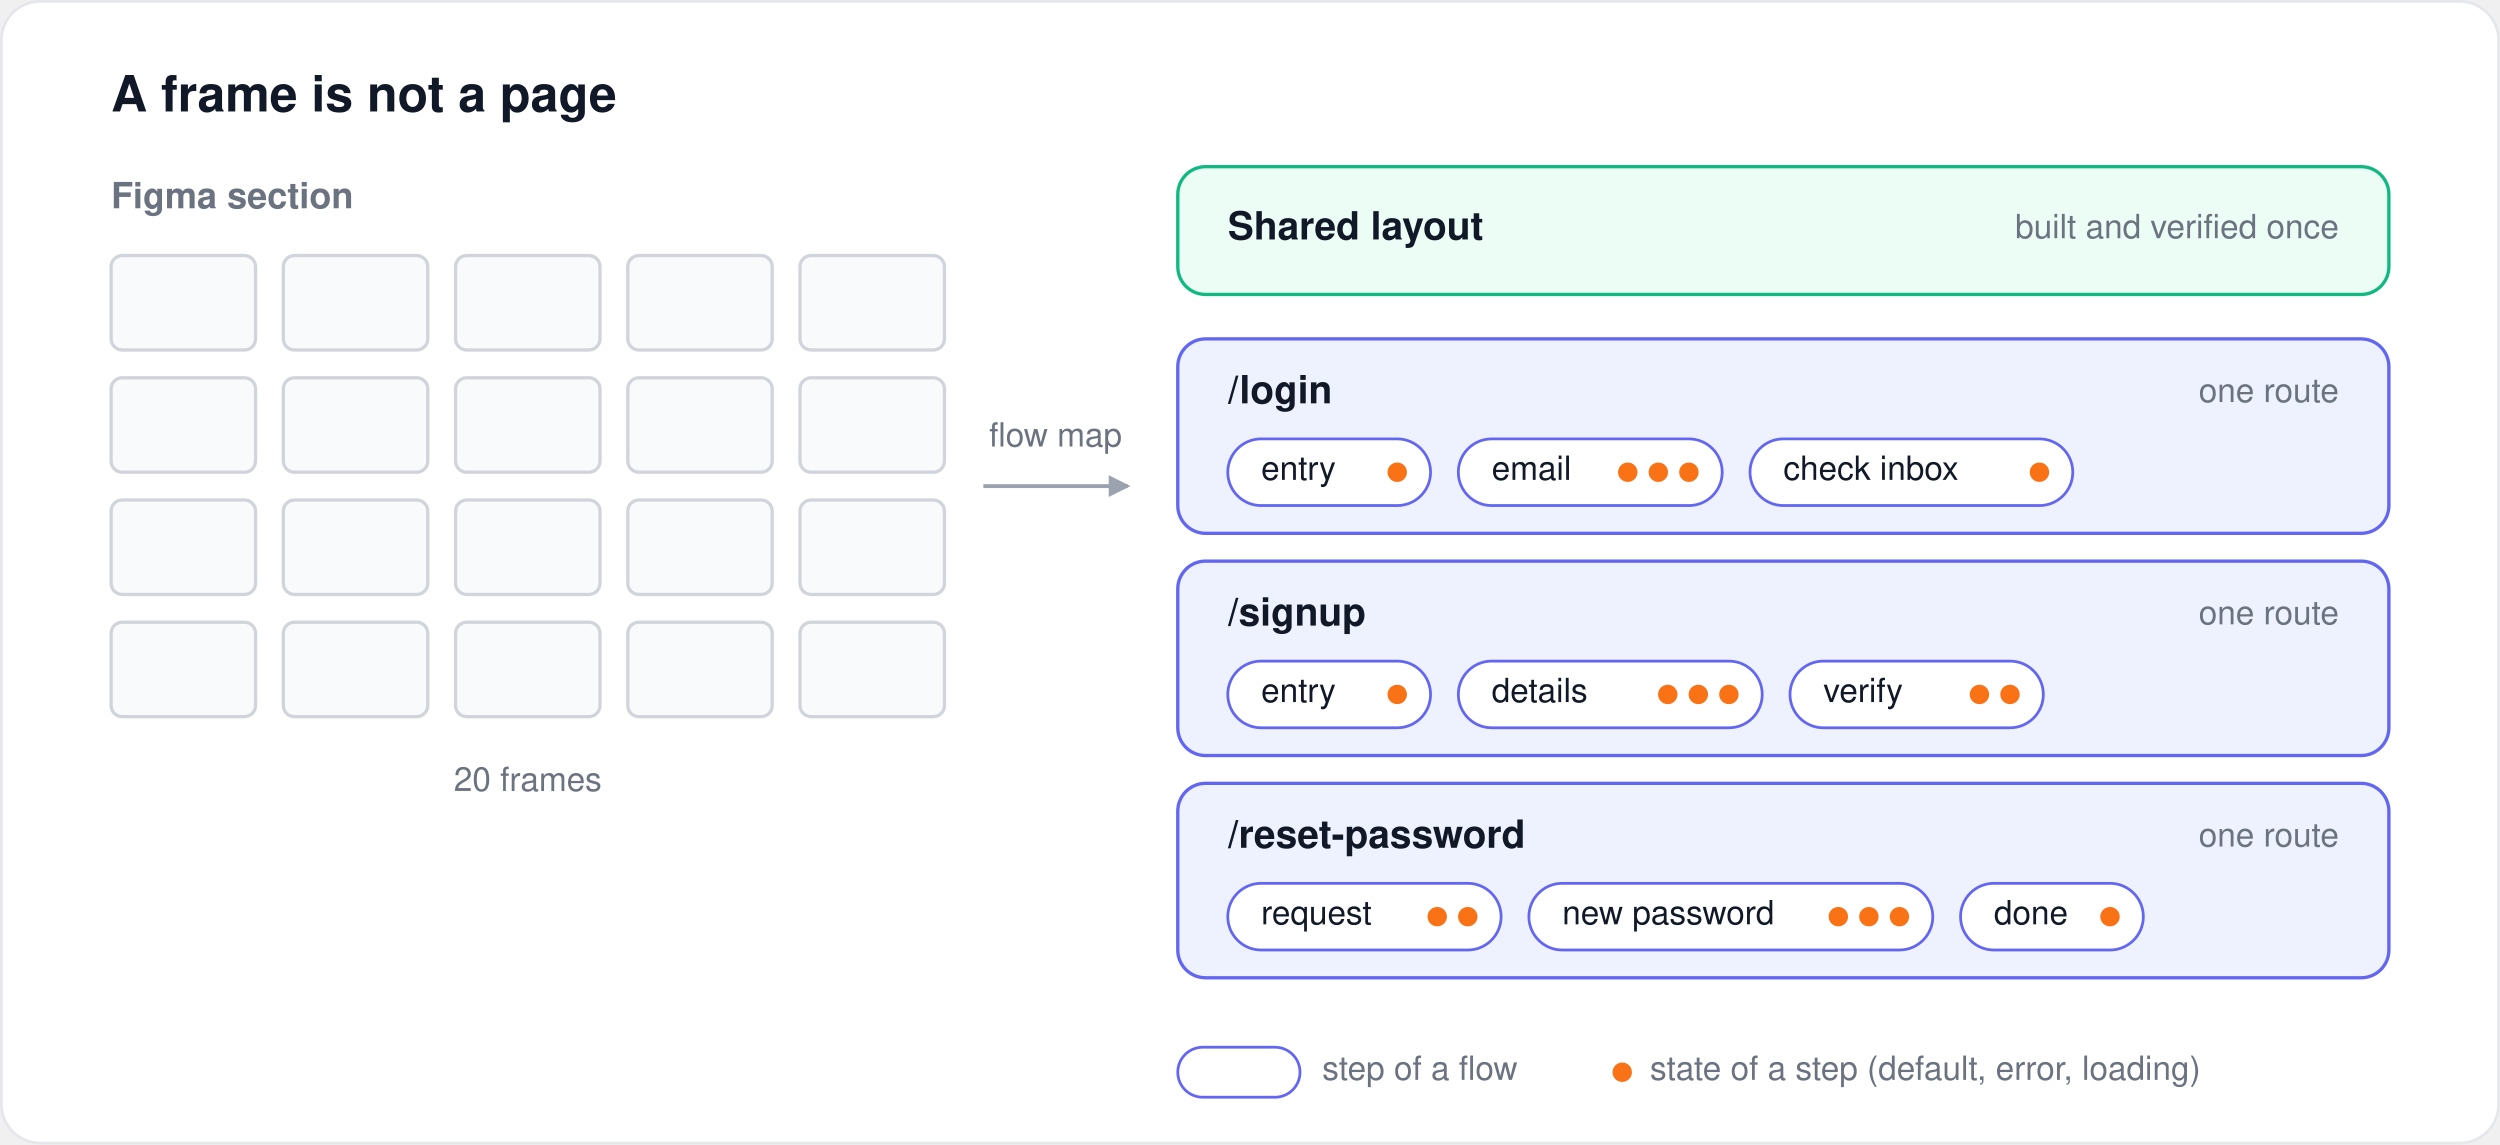
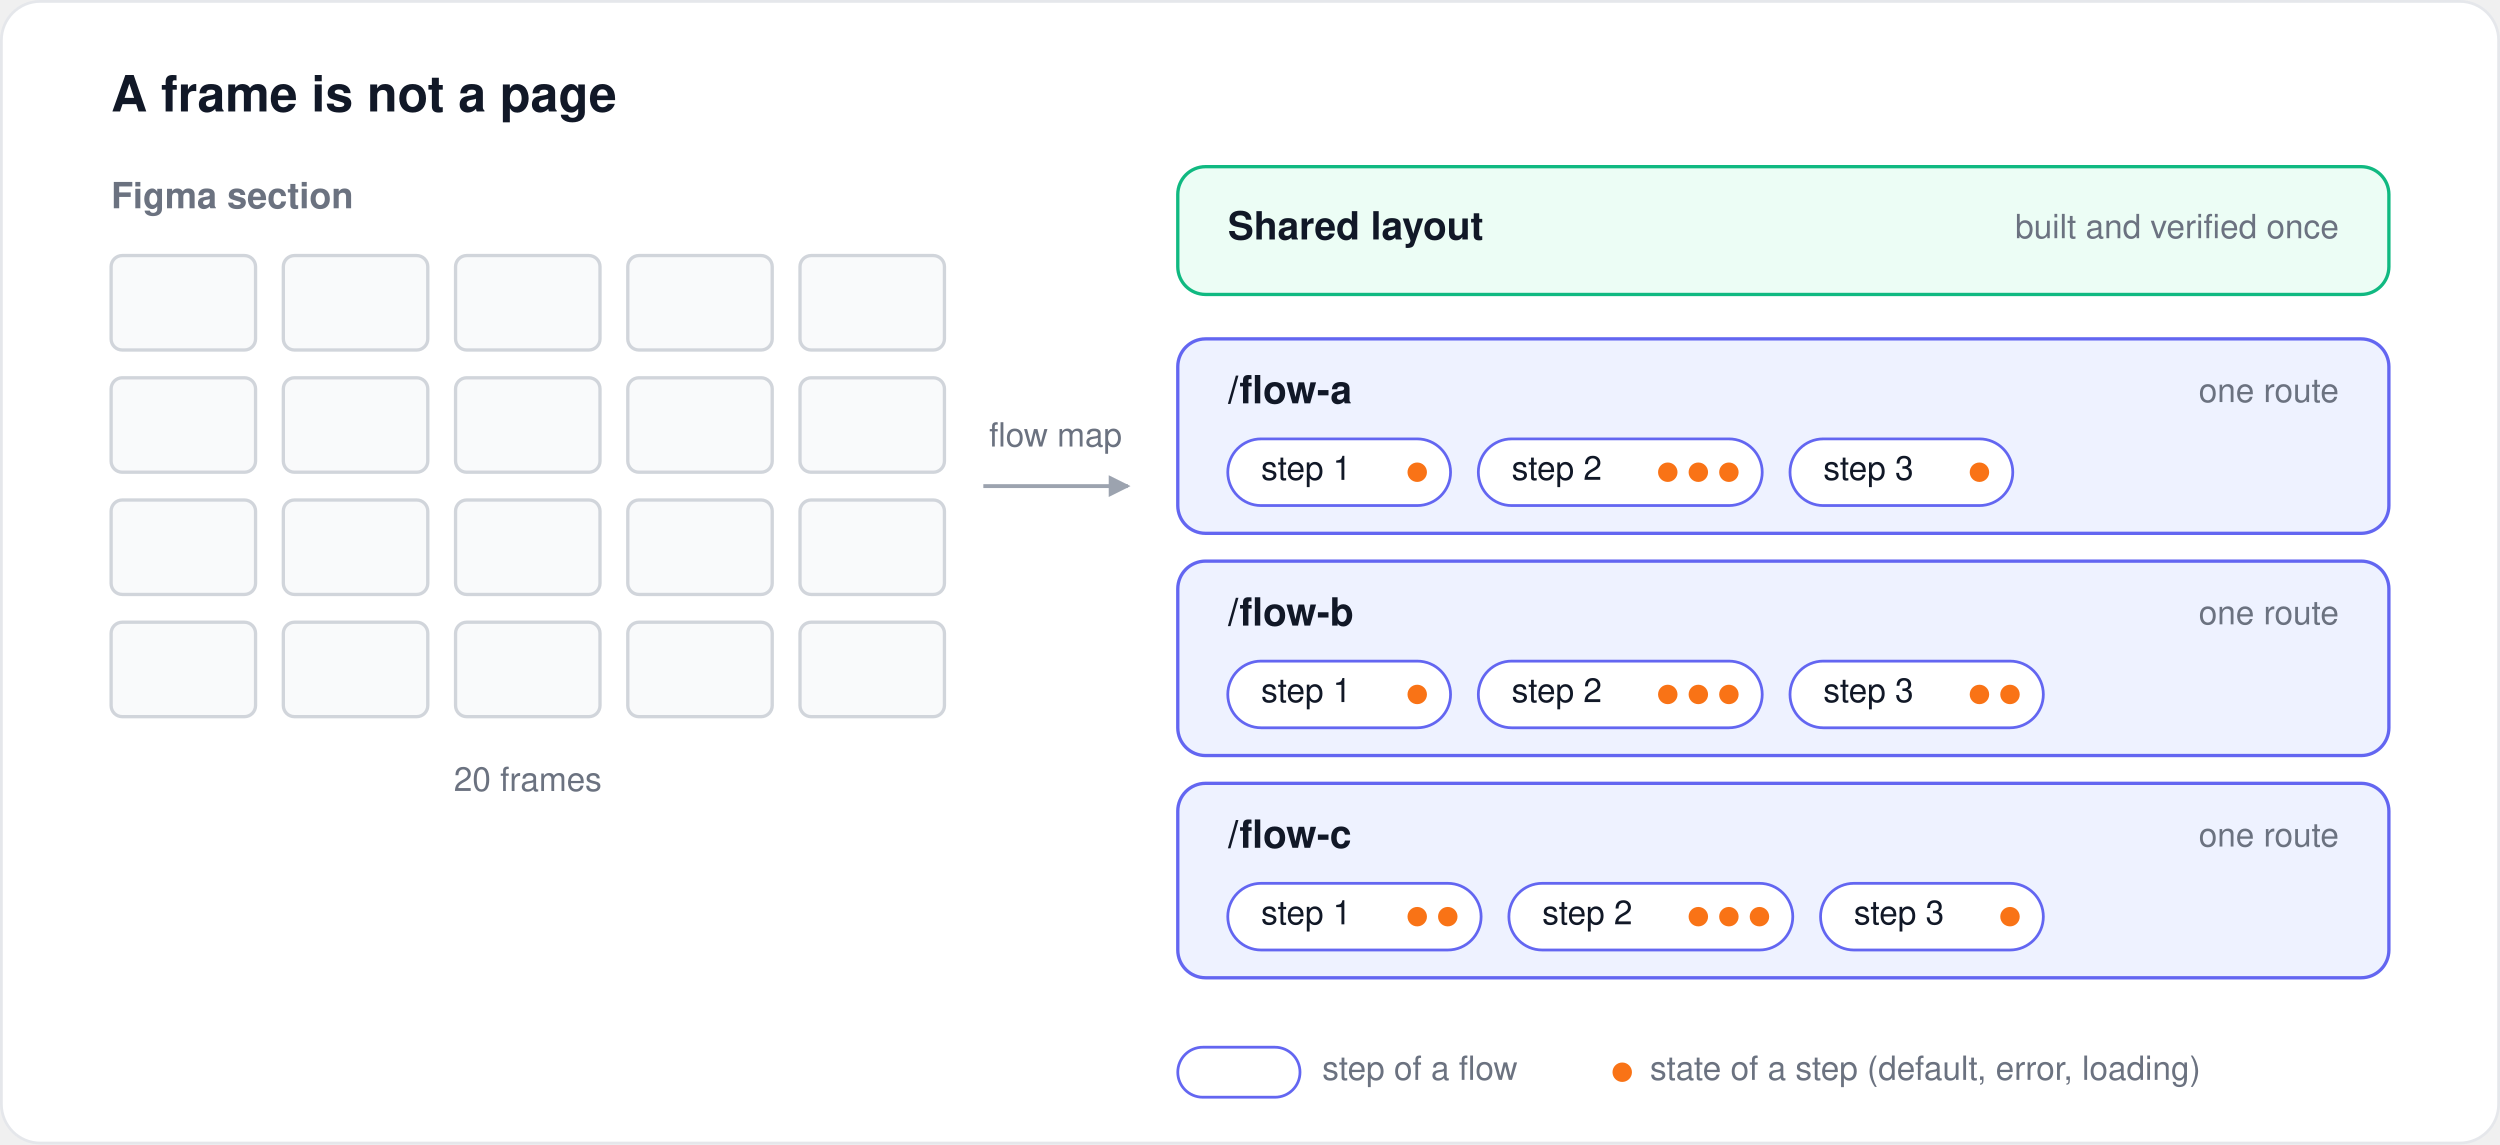
<svg xmlns="http://www.w3.org/2000/svg" viewBox="0 0 900 412" width="900" height="412" role="img" font-family="-apple-system, BlinkMacSystemFont, 'Segoe UI', Helvetica, Arial, sans-serif">
  <defs>
    <marker id="a-line" viewBox="0 0 10 10" refX="8" refY="5" markerWidth="7" markerHeight="7" orient="auto-start-reverse">
      <path d="M1 1L9 5L1 9z" fill="#9ca3af" />
    </marker>
    <marker id="a-coral" viewBox="0 0 10 10" refX="8" refY="5" markerWidth="7" markerHeight="7" orient="auto-start-reverse">
      <path d="M1 1L9 5L1 9z" fill="#f97316" />
    </marker>
    <marker id="a-teal" viewBox="0 0 10 10" refX="8" refY="5" markerWidth="7" markerHeight="7" orient="auto-start-reverse">
      <path d="M1 1L9 5L1 9z" fill="#10b981" />
    </marker>
    <marker id="a-accent" viewBox="0 0 10 10" refX="8" refY="5" markerWidth="7" markerHeight="7" orient="auto-start-reverse">
      <path d="M1 1L9 5L1 9z" fill="#6366f1" />
    </marker>
  </defs>
  <rect x="0.5" y="0.5" width="899" height="411" rx="14" fill="#ffffff" stroke="#e5e7eb" />
  <text x="40" y="36" font-size="18" font-weight="700" fill="#111827" text-anchor="start" dominant-baseline="central">A frame is not a page</text>
  <text x="40" y="72" font-size="13" font-weight="600" fill="#6b7280" text-anchor="start" dominant-baseline="central">Figma section</text>
  <rect x="40" y="92" width="52" height="34" rx="4" fill="#f9fafb" stroke="#d1d5db" stroke-width="1.2" />
  <rect x="102" y="92" width="52" height="34" rx="4" fill="#f9fafb" stroke="#d1d5db" stroke-width="1.2" />
  <rect x="164" y="92" width="52" height="34" rx="4" fill="#f9fafb" stroke="#d1d5db" stroke-width="1.2" />
  <rect x="226" y="92" width="52" height="34" rx="4" fill="#f9fafb" stroke="#d1d5db" stroke-width="1.2" />
  <rect x="288" y="92" width="52" height="34" rx="4" fill="#f9fafb" stroke="#d1d5db" stroke-width="1.2" />
  <rect x="40" y="136" width="52" height="34" rx="4" fill="#f9fafb" stroke="#d1d5db" stroke-width="1.2" />
  <rect x="102" y="136" width="52" height="34" rx="4" fill="#f9fafb" stroke="#d1d5db" stroke-width="1.2" />
  <rect x="164" y="136" width="52" height="34" rx="4" fill="#f9fafb" stroke="#d1d5db" stroke-width="1.2" />
  <rect x="226" y="136" width="52" height="34" rx="4" fill="#f9fafb" stroke="#d1d5db" stroke-width="1.2" />
  <rect x="288" y="136" width="52" height="34" rx="4" fill="#f9fafb" stroke="#d1d5db" stroke-width="1.2" />
  <rect x="40" y="180" width="52" height="34" rx="4" fill="#f9fafb" stroke="#d1d5db" stroke-width="1.2" />
  <rect x="102" y="180" width="52" height="34" rx="4" fill="#f9fafb" stroke="#d1d5db" stroke-width="1.2" />
  <rect x="164" y="180" width="52" height="34" rx="4" fill="#f9fafb" stroke="#d1d5db" stroke-width="1.2" />
  <rect x="226" y="180" width="52" height="34" rx="4" fill="#f9fafb" stroke="#d1d5db" stroke-width="1.2" />
  <rect x="288" y="180" width="52" height="34" rx="4" fill="#f9fafb" stroke="#d1d5db" stroke-width="1.2" />
  <rect x="40" y="224" width="52" height="34" rx="4" fill="#f9fafb" stroke="#d1d5db" stroke-width="1.2" />
  <rect x="102" y="224" width="52" height="34" rx="4" fill="#f9fafb" stroke="#d1d5db" stroke-width="1.2" />
  <rect x="164" y="224" width="52" height="34" rx="4" fill="#f9fafb" stroke="#d1d5db" stroke-width="1.2" />
  <rect x="226" y="224" width="52" height="34" rx="4" fill="#f9fafb" stroke="#d1d5db" stroke-width="1.2" />
  <rect x="288" y="224" width="52" height="34" rx="4" fill="#f9fafb" stroke="#d1d5db" stroke-width="1.2" />
  <text x="190.0" y="282" font-size="12" font-weight="400" fill="#6b7280" text-anchor="middle" dominant-baseline="central">20 frames</text>
  <path d="M354 175 L406 175" fill="none" stroke="#9ca3af" stroke-width="1.4" marker-end="url(#a-line)" />
  <text x="380" y="158" font-size="12" font-weight="400" fill="#6b7280" text-anchor="middle" dominant-baseline="central">flow map</text>
  <rect x="424" y="60" width="436" height="46" rx="10" fill="#ecfdf5" stroke="#10b981" stroke-width="1.2" />
  <text x="442" y="83" font-size="14" font-weight="600" fill="#111827" text-anchor="start" dominant-baseline="central">Shared layout</text>
  <text x="842" y="83" font-size="12" font-weight="400" fill="#6b7280" text-anchor="end" dominant-baseline="central">built and verified once</text>
  <rect x="424" y="122" width="436" height="70" rx="10" fill="#eef2ff" stroke="#6366f1" stroke-width="1.2" />
-   <text x="442" y="142" font-size="14" font-weight="600" fill="#111827" text-anchor="start" dominant-baseline="central">/login</text>
+   <text x="442" y="142" font-size="14" font-weight="600" fill="#111827" text-anchor="start" dominant-baseline="central">/flow-a</text>
  <text x="842" y="142" font-size="12" font-weight="400" fill="#6b7280" text-anchor="end" dominant-baseline="central">one route</text>
-   <rect x="442" y="158" width="73.0" height="24" rx="12" fill="#ffffff" stroke="#6366f1" stroke-width="1" />
-   <text x="454" y="170" font-size="12" font-weight="400" fill="#111827" text-anchor="start" dominant-baseline="central">entry</text>
-   <circle cx="503.0" cy="170" r="3.5" fill="#f97316" />
-   <rect x="525.0" y="158" width="95.0" height="24" rx="12" fill="#ffffff" stroke="#6366f1" stroke-width="1" />
-   <text x="537.0" y="170" font-size="12" font-weight="400" fill="#111827" text-anchor="start" dominant-baseline="central">email</text>
-   <circle cx="608.0" cy="170" r="3.5" fill="#f97316" />
-   <circle cx="597.0" cy="170" r="3.5" fill="#f97316" />
-   <circle cx="586.0" cy="170" r="3.5" fill="#f97316" />
-   <rect x="630.0" y="158" width="116.2" height="24" rx="12" fill="#ffffff" stroke="#6366f1" stroke-width="1" />
-   <text x="642.0" y="170" font-size="12" font-weight="400" fill="#111827" text-anchor="start" dominant-baseline="central">check inbox</text>
-   <circle cx="734.2" cy="170" r="3.5" fill="#f97316" />
+   <rect x="442" y="158" width="80.2" height="24" rx="12" fill="#ffffff" stroke="#6366f1" stroke-width="1" />
+   <text x="454" y="170" font-size="12" font-weight="400" fill="#111827" text-anchor="start" dominant-baseline="central">step 1</text>
+   <circle cx="510.2" cy="170" r="3.5" fill="#f97316" />
+   <rect x="532.2" y="158" width="102.2" height="24" rx="12" fill="#ffffff" stroke="#6366f1" stroke-width="1" />
+   <text x="544.2" y="170" font-size="12" font-weight="400" fill="#111827" text-anchor="start" dominant-baseline="central">step 2</text>
+   <circle cx="622.4" cy="170" r="3.5" fill="#f97316" />
+   <circle cx="611.4" cy="170" r="3.5" fill="#f97316" />
+   <circle cx="600.4" cy="170" r="3.5" fill="#f97316" />
+   <rect x="644.4" y="158" width="80.2" height="24" rx="12" fill="#ffffff" stroke="#6366f1" stroke-width="1" />
+   <text x="656.4" y="170" font-size="12" font-weight="400" fill="#111827" text-anchor="start" dominant-baseline="central">step 3</text>
+   <circle cx="712.6" cy="170" r="3.5" fill="#f97316" />
  <rect x="424" y="202" width="436" height="70" rx="10" fill="#eef2ff" stroke="#6366f1" stroke-width="1.2" />
-   <text x="442" y="222" font-size="14" font-weight="600" fill="#111827" text-anchor="start" dominant-baseline="central">/signup</text>
+   <text x="442" y="222" font-size="14" font-weight="600" fill="#111827" text-anchor="start" dominant-baseline="central">/flow-b</text>
  <text x="842" y="222" font-size="12" font-weight="400" fill="#6b7280" text-anchor="end" dominant-baseline="central">one route</text>
-   <rect x="442" y="238" width="73.0" height="24" rx="12" fill="#ffffff" stroke="#6366f1" stroke-width="1" />
-   <text x="454" y="250" font-size="12" font-weight="400" fill="#111827" text-anchor="start" dominant-baseline="central">entry</text>
-   <circle cx="503.0" cy="250" r="3.5" fill="#f97316" />
-   <rect x="525.0" y="238" width="109.4" height="24" rx="12" fill="#ffffff" stroke="#6366f1" stroke-width="1" />
-   <text x="537.0" y="250" font-size="12" font-weight="400" fill="#111827" text-anchor="start" dominant-baseline="central">details</text>
+   <rect x="442" y="238" width="80.2" height="24" rx="12" fill="#ffffff" stroke="#6366f1" stroke-width="1" />
+   <text x="454" y="250" font-size="12" font-weight="400" fill="#111827" text-anchor="start" dominant-baseline="central">step 1</text>
+   <circle cx="510.2" cy="250" r="3.5" fill="#f97316" />
+   <rect x="532.2" y="238" width="102.2" height="24" rx="12" fill="#ffffff" stroke="#6366f1" stroke-width="1" />
+   <text x="544.2" y="250" font-size="12" font-weight="400" fill="#111827" text-anchor="start" dominant-baseline="central">step 2</text>
  <circle cx="622.4" cy="250" r="3.5" fill="#f97316" />
  <circle cx="611.4" cy="250" r="3.5" fill="#f97316" />
  <circle cx="600.4" cy="250" r="3.5" fill="#f97316" />
  <rect x="644.4" y="238" width="91.2" height="24" rx="12" fill="#ffffff" stroke="#6366f1" stroke-width="1" />
-   <text x="656.4" y="250" font-size="12" font-weight="400" fill="#111827" text-anchor="start" dominant-baseline="central">verify</text>
+   <text x="656.4" y="250" font-size="12" font-weight="400" fill="#111827" text-anchor="start" dominant-baseline="central">step 3</text>
  <circle cx="723.6" cy="250" r="3.5" fill="#f97316" />
  <circle cx="712.6" cy="250" r="3.5" fill="#f97316" />
  <rect x="424" y="282" width="436" height="70" rx="10" fill="#eef2ff" stroke="#6366f1" stroke-width="1.2" />
-   <text x="442" y="302" font-size="14" font-weight="600" fill="#111827" text-anchor="start" dominant-baseline="central">/reset-password</text>
+   <text x="442" y="302" font-size="14" font-weight="600" fill="#111827" text-anchor="start" dominant-baseline="central">/flow-c</text>
  <text x="842" y="302" font-size="12" font-weight="400" fill="#6b7280" text-anchor="end" dominant-baseline="central">one route</text>
-   <rect x="442" y="318" width="98.4" height="24" rx="12" fill="#ffffff" stroke="#6366f1" stroke-width="1" />
-   <text x="454" y="330" font-size="12" font-weight="400" fill="#111827" text-anchor="start" dominant-baseline="central">request</text>
-   <circle cx="528.4" cy="330" r="3.5" fill="#f97316" />
-   <circle cx="517.4" cy="330" r="3.5" fill="#f97316" />
-   <rect x="550.4" y="318" width="145.4" height="24" rx="12" fill="#ffffff" stroke="#6366f1" stroke-width="1" />
-   <text x="562.4" y="330" font-size="12" font-weight="400" fill="#111827" text-anchor="start" dominant-baseline="central">new password</text>
-   <circle cx="683.8" cy="330" r="3.5" fill="#f97316" />
-   <circle cx="672.8" cy="330" r="3.5" fill="#f97316" />
-   <circle cx="661.8" cy="330" r="3.5" fill="#f97316" />
-   <rect x="705.8" y="318" width="65.8" height="24" rx="12" fill="#ffffff" stroke="#6366f1" stroke-width="1" />
-   <text x="717.8" y="330" font-size="12" font-weight="400" fill="#111827" text-anchor="start" dominant-baseline="central">done</text>
-   <circle cx="759.6" cy="330" r="3.5" fill="#f97316" />
+   <rect x="442" y="318" width="91.2" height="24" rx="12" fill="#ffffff" stroke="#6366f1" stroke-width="1" />
+   <text x="454" y="330" font-size="12" font-weight="400" fill="#111827" text-anchor="start" dominant-baseline="central">step 1</text>
+   <circle cx="521.2" cy="330" r="3.5" fill="#f97316" />
+   <circle cx="510.2" cy="330" r="3.5" fill="#f97316" />
+   <rect x="543.2" y="318" width="102.2" height="24" rx="12" fill="#ffffff" stroke="#6366f1" stroke-width="1" />
+   <text x="555.2" y="330" font-size="12" font-weight="400" fill="#111827" text-anchor="start" dominant-baseline="central">step 2</text>
+   <circle cx="633.4" cy="330" r="3.5" fill="#f97316" />
+   <circle cx="622.4" cy="330" r="3.5" fill="#f97316" />
+   <circle cx="611.4" cy="330" r="3.5" fill="#f97316" />
+   <rect x="655.4" y="318" width="80.2" height="24" rx="12" fill="#ffffff" stroke="#6366f1" stroke-width="1" />
+   <text x="667.4" y="330" font-size="12" font-weight="400" fill="#111827" text-anchor="start" dominant-baseline="central">step 3</text>
+   <circle cx="723.6" cy="330" r="3.5" fill="#f97316" />
  <rect x="424" y="377" width="44" height="18" rx="9" fill="#ffffff" stroke="#6366f1" stroke-width="1" />
  <text x="476" y="386" font-size="12" font-weight="400" fill="#6b7280" text-anchor="start" dominant-baseline="central">step of a flow</text>
  <circle cx="584" cy="386" r="3.5" fill="#f97316" />
  <text x="594" y="386" font-size="12" font-weight="400" fill="#6b7280" text-anchor="start" dominant-baseline="central">state of a step (default, error, loading)</text>
</svg>
